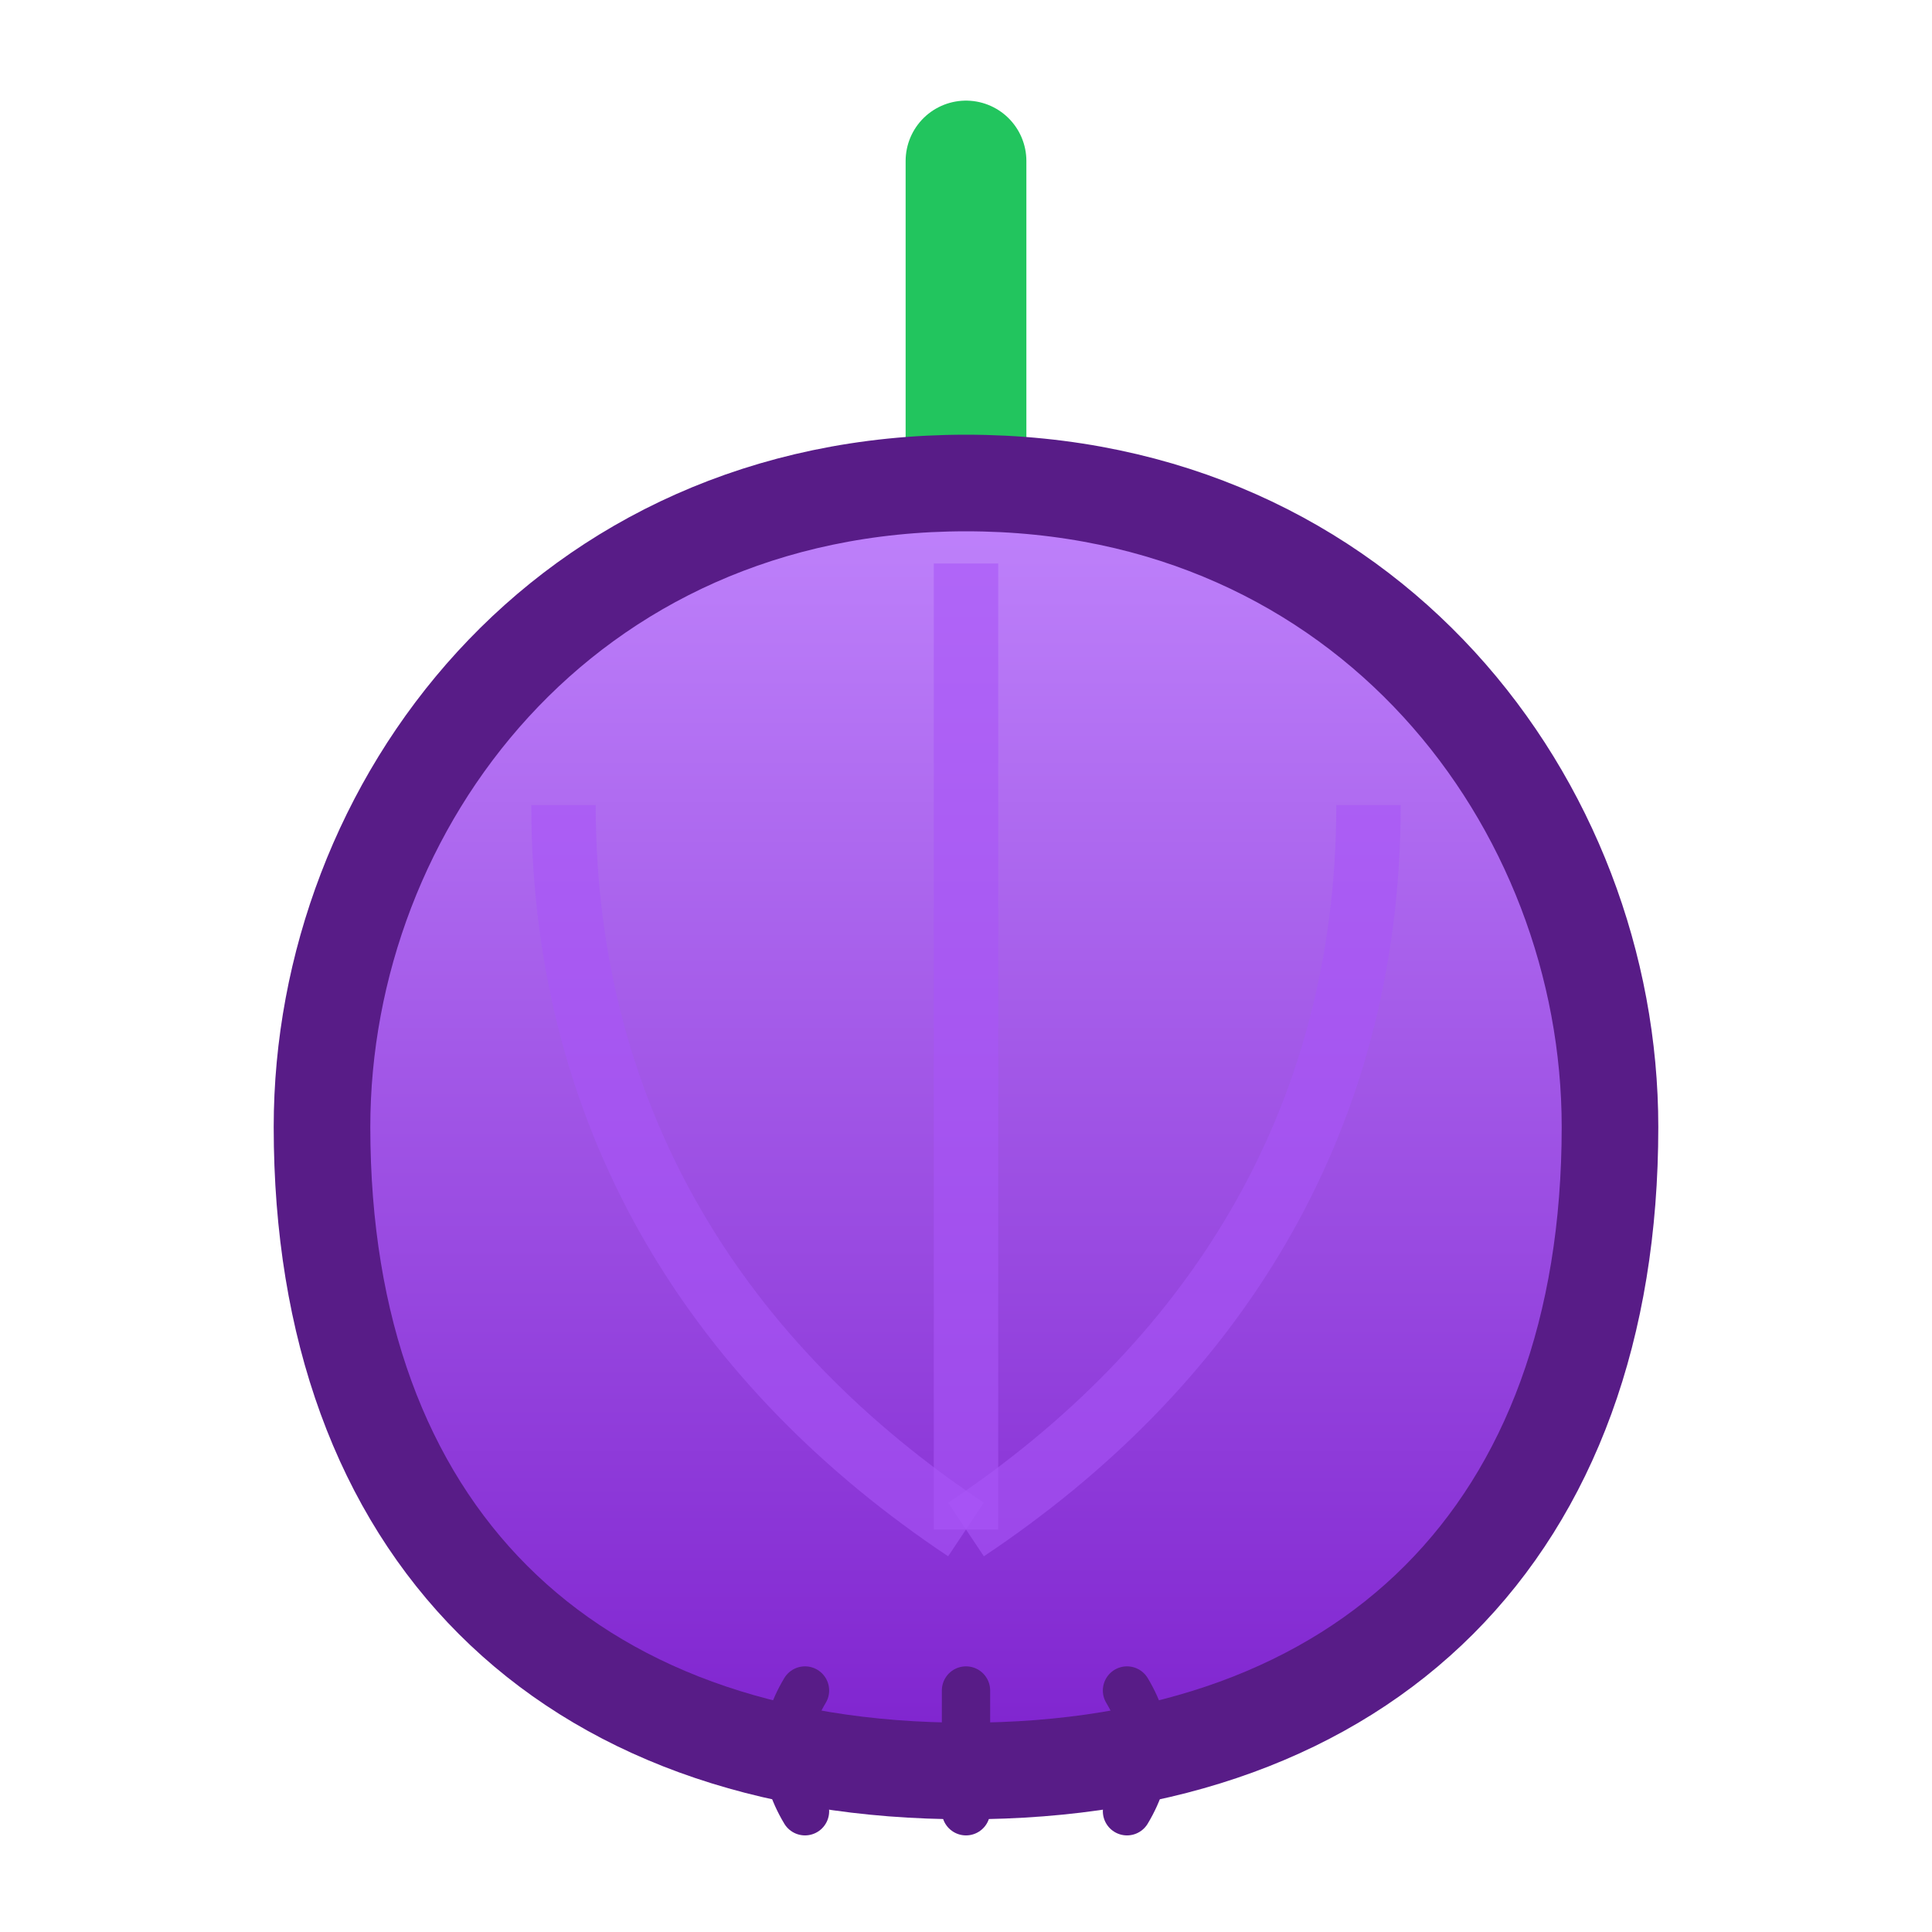
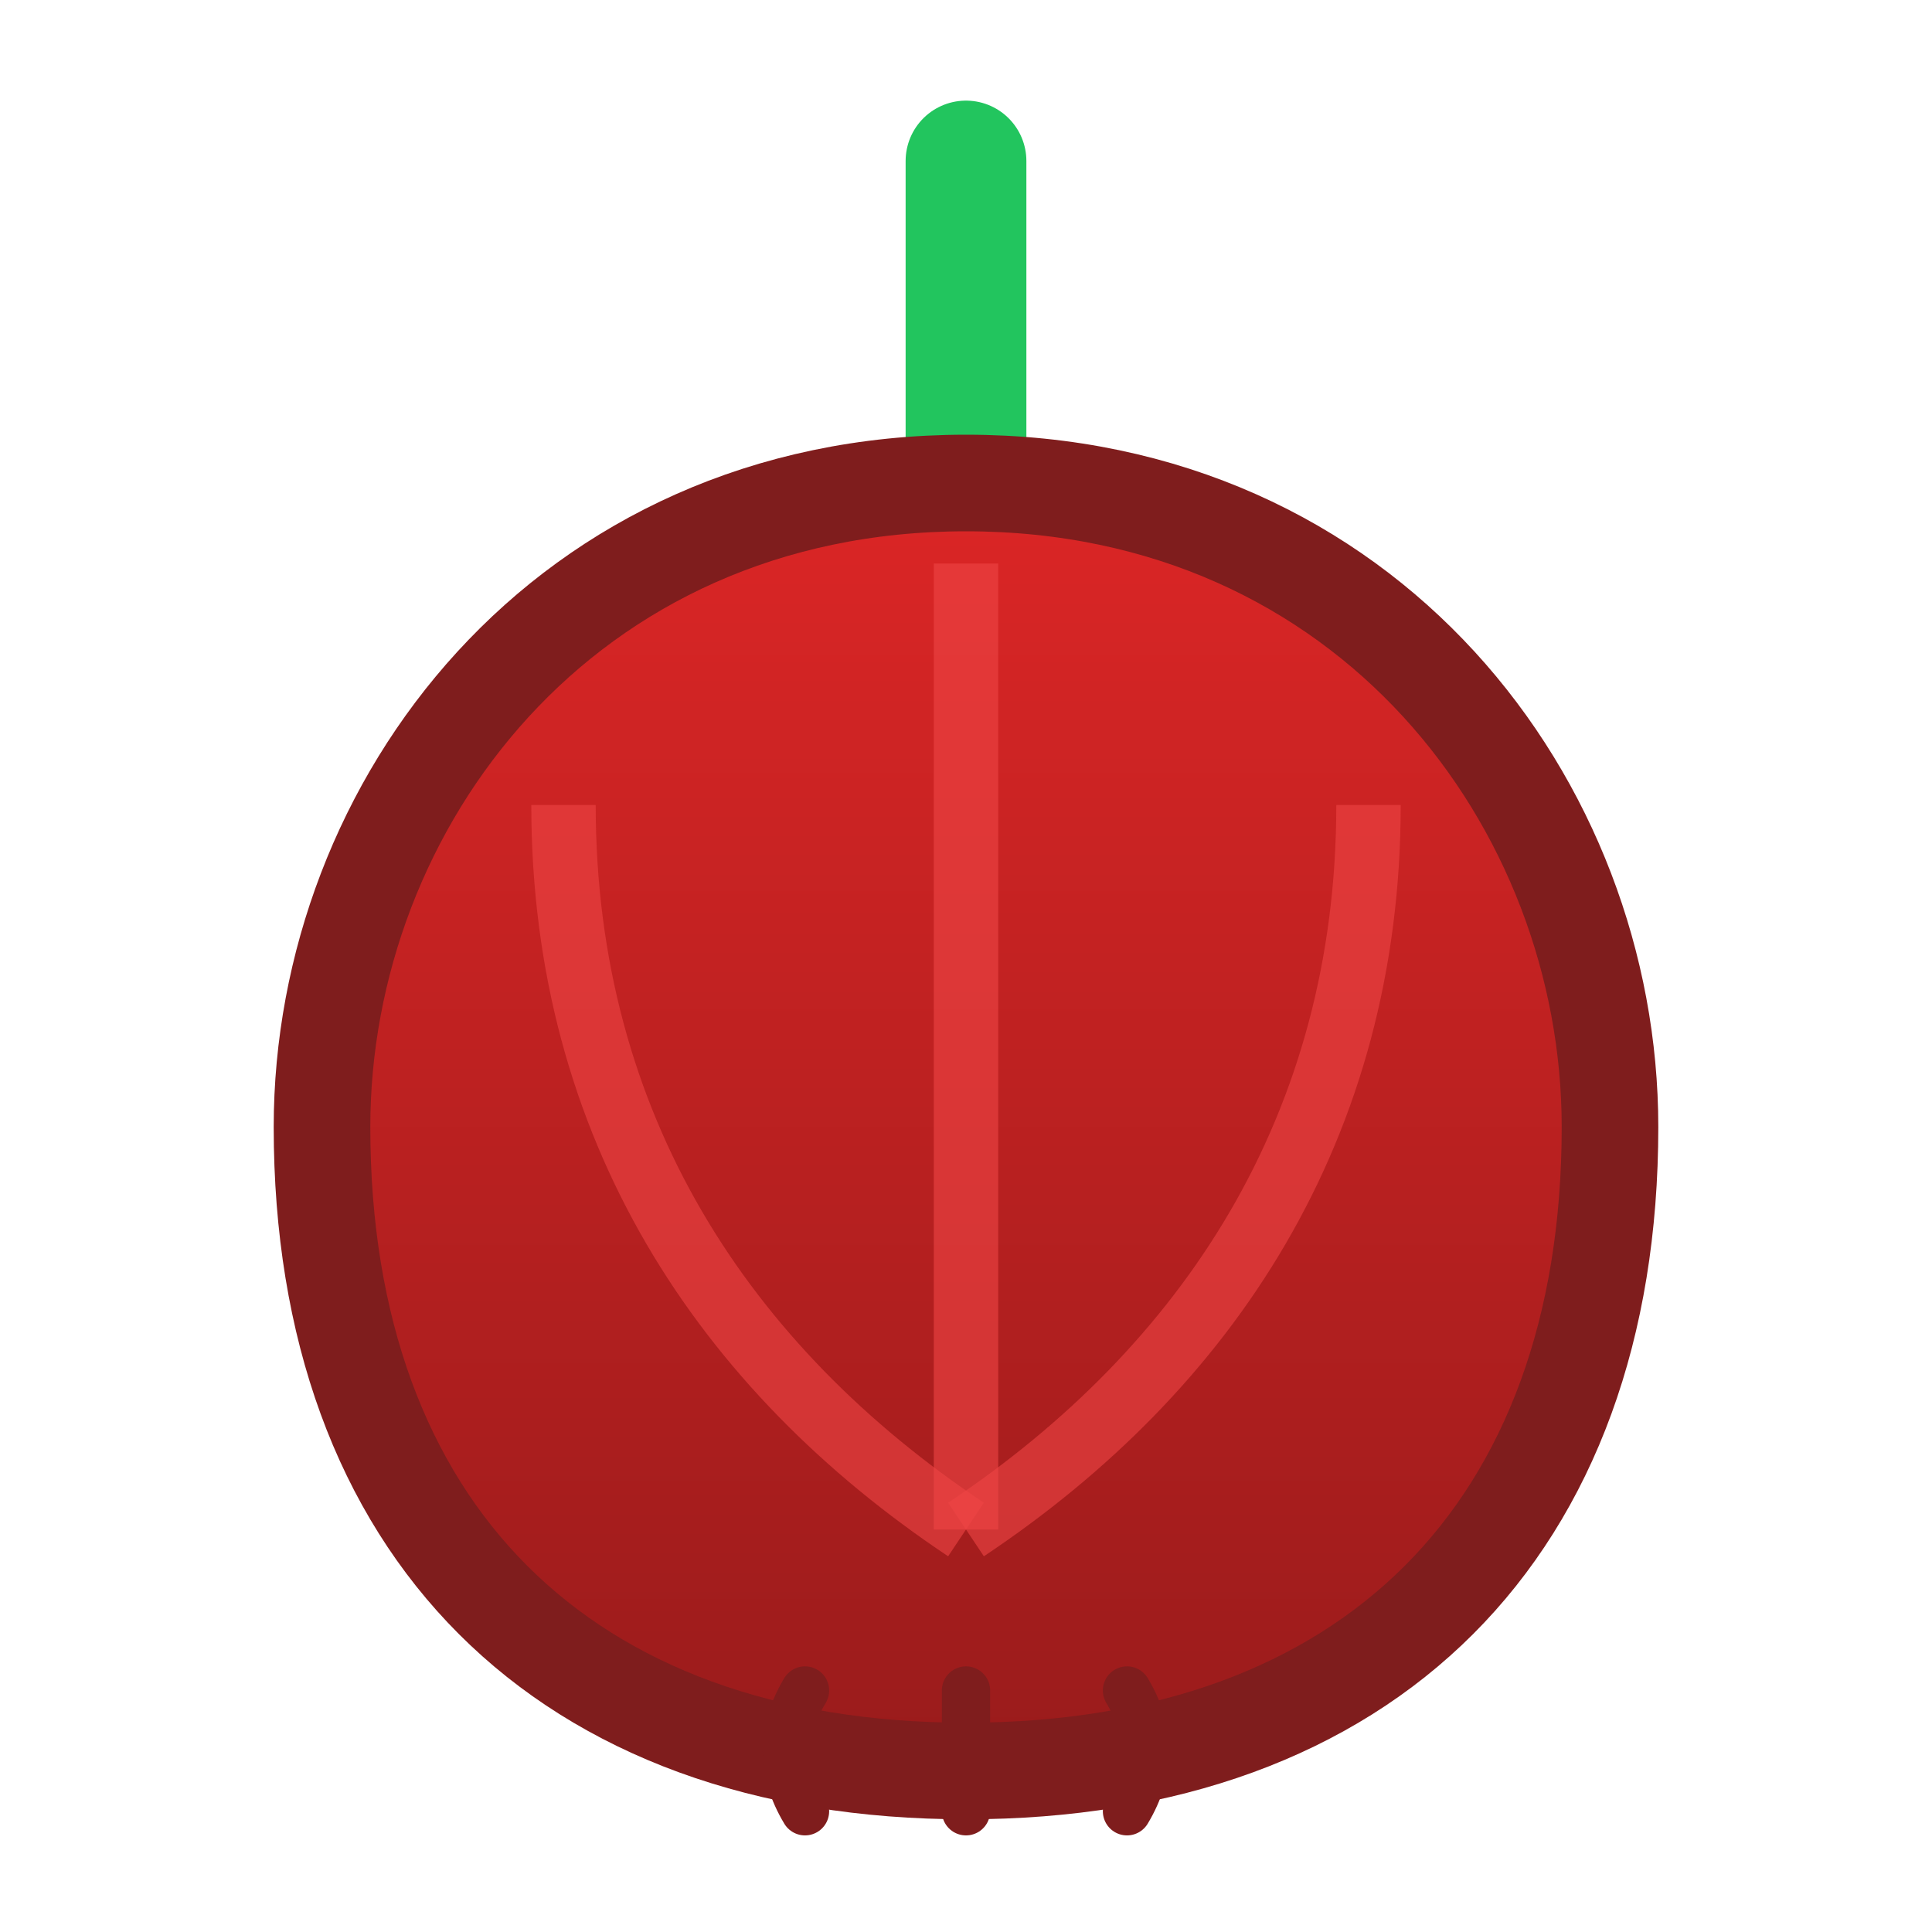
<svg xmlns="http://www.w3.org/2000/svg" viewBox="0 0 24 24">
  <defs>
    <linearGradient id="onion-red-grad" x1="0" y1="0" x2="0" y2="1">
-       <stop offset="0" stop-color="#c084fc" />
-       <stop offset="1" stop-color="#7e22ce" />
+       <stop offset="0" stop-color="#dc2626" />
+       <stop offset="1" stop-color="#991b1b" />
    </linearGradient>
  </defs>
  <path d="M12 2v4" stroke="#22c55e" stroke-width="1.5" stroke-linecap="round" />
-   <path d="M12 6c-5 0-8 4-8 8 0 5 3 8 8 8s8-3 8-8c0-4-3-8-8-8Z" fill="url(#onion-red-grad)" stroke="#581c87" stroke-width="1.2" />
-   <path d="M7 10c0 4 2 7 5 9" stroke="#a855f7" stroke-width="0.8" fill="none" opacity="0.6" />
-   <path d="M17 10c0 4-2 7-5 9" stroke="#a855f7" stroke-width="0.8" fill="none" opacity="0.6" />
-   <path d="M12 7v12" stroke="#a855f7" stroke-width="0.8" fill="none" opacity="0.6" />
-   <path d="M10 21c-0.3 0.5-0.3 1 0 1.5M12 21v1.5M14 21c0.3 0.5 0.3 1 0 1.5" stroke="#581c87" stroke-width="0.6" stroke-linecap="round" />
+   <path d="M12 6c-5 0-8 4-8 8 0 5 3 8 8 8s8-3 8-8c0-4-3-8-8-8Z" fill="url(#onion-red-grad)" stroke="#7f1d1d" stroke-width="1.2" />
+   <path d="M7 10c0 4 2 7 5 9" stroke="#ef4444" stroke-width="0.8" fill="none" opacity="0.6" />
+   <path d="M17 10c0 4-2 7-5 9" stroke="#ef4444" stroke-width="0.8" fill="none" opacity="0.6" />
+   <path d="M12 7v12" stroke="#ef4444" stroke-width="0.8" fill="none" opacity="0.6" />
+   <path d="M10 21c-0.3 0.5-0.3 1 0 1.5M12 21v1.5M14 21c0.3 0.5 0.3 1 0 1.5" stroke="#7f1d1d" stroke-width="0.6" stroke-linecap="round" />
</svg>
